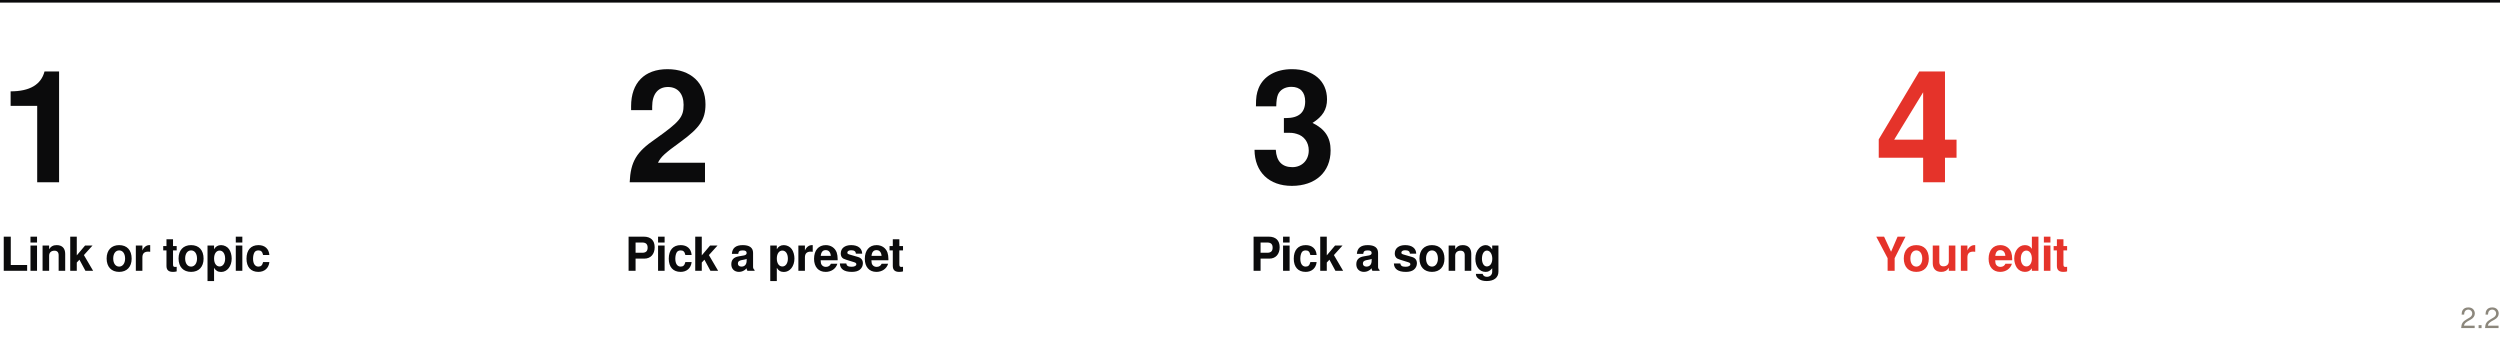
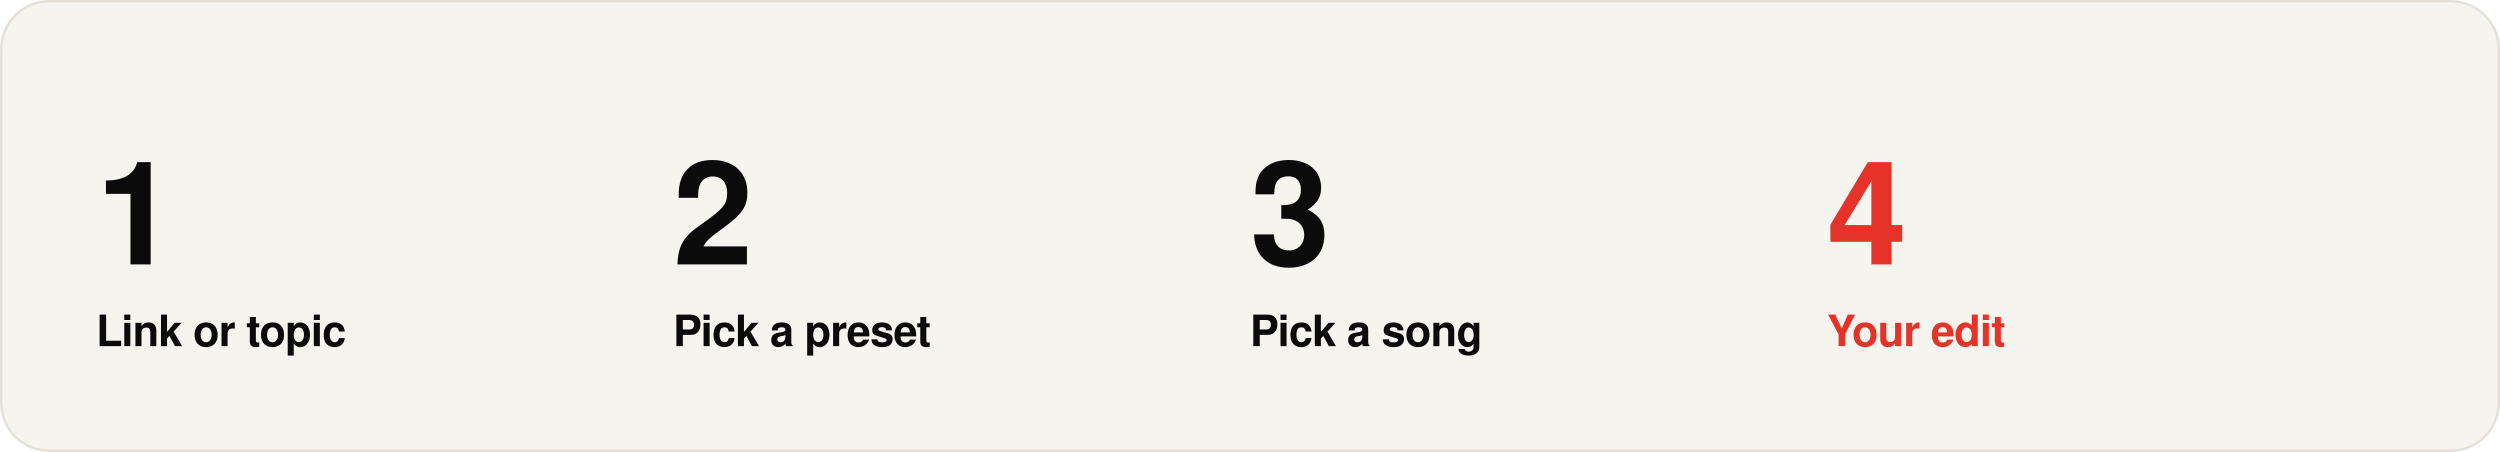
- <svg xmlns="http://www.w3.org/2000/svg" width="960" height="130" viewBox="0 0 960 130" role="img" aria-label="Link or topic, pick a preset, pick a song, your edit">
-   <line x1="0" y1="0.5" x2="960" y2="0.5" stroke="#0B0B0C" stroke-width="1" />
-   <text x="0" y="70" font-family="Helvetica Neue, Helvetica, Arial, Liberation Sans, sans-serif" font-weight="700" font-size="60" fill="#0B0B0C" text-anchor="start" letter-spacing="-3">1</text>
-   <text x="0" y="104" font-family="Helvetica Neue, Helvetica, Arial, Liberation Sans, sans-serif" font-weight="700" font-size="18" fill="#0B0B0C" text-anchor="start" letter-spacing="-0.3">Link or topic</text>
-   <text x="240" y="70" font-family="Helvetica Neue, Helvetica, Arial, Liberation Sans, sans-serif" font-weight="700" font-size="60" fill="#0B0B0C" text-anchor="start" letter-spacing="-3">2</text>
-   <text x="240" y="104" font-family="Helvetica Neue, Helvetica, Arial, Liberation Sans, sans-serif" font-weight="700" font-size="18" fill="#0B0B0C" text-anchor="start" letter-spacing="-0.3">Pick a preset</text>
-   <text x="480" y="70" font-family="Helvetica Neue, Helvetica, Arial, Liberation Sans, sans-serif" font-weight="700" font-size="60" fill="#0B0B0C" text-anchor="start" letter-spacing="-3">3</text>
-   <text x="480" y="104" font-family="Helvetica Neue, Helvetica, Arial, Liberation Sans, sans-serif" font-weight="700" font-size="18" fill="#0B0B0C" text-anchor="start" letter-spacing="-0.3">Pick a song</text>
-   <text x="720" y="70" font-family="Helvetica Neue, Helvetica, Arial, Liberation Sans, sans-serif" font-weight="700" font-size="60" fill="#E5332A" text-anchor="start" letter-spacing="-3">4</text>
-   <text x="720" y="104" font-family="Helvetica Neue, Helvetica, Arial, Liberation Sans, sans-serif" font-weight="700" font-size="18" fill="#E5332A" text-anchor="start" letter-spacing="-0.3">Your edit</text>
-   <text x="960" y="126" font-family="Helvetica Neue, Helvetica, Arial, Liberation Sans, sans-serif" font-weight="400" font-size="11" fill="#8C877C" text-anchor="end" letter-spacing="0">2.2</text>
+ <svg xmlns="http://www.w3.org/2000/svg" width="1040" height="188" viewBox="0 0 1040 188" role="img" aria-label="Link or topic, pick a preset, pick a song, your edit">
+   <rect x="0.5" y="0.5" width="1039" height="187" rx="20" fill="#F6F4EF" stroke="#E4E0D7" />
+   <g transform="translate(40,40)">
+     <text x="0" y="70" font-family="Helvetica Neue, Helvetica, Arial, Liberation Sans, sans-serif" font-weight="700" font-size="60" fill="#0B0B0C" text-anchor="start" letter-spacing="-3">1</text>
+     <text x="0" y="104" font-family="Helvetica Neue, Helvetica, Arial, Liberation Sans, sans-serif" font-weight="700" font-size="18" fill="#0B0B0C" text-anchor="start" letter-spacing="-0.3">Link or topic</text>
+     <text x="240" y="70" font-family="Helvetica Neue, Helvetica, Arial, Liberation Sans, sans-serif" font-weight="700" font-size="60" fill="#0B0B0C" text-anchor="start" letter-spacing="-3">2</text>
+     <text x="240" y="104" font-family="Helvetica Neue, Helvetica, Arial, Liberation Sans, sans-serif" font-weight="700" font-size="18" fill="#0B0B0C" text-anchor="start" letter-spacing="-0.3">Pick a preset</text>
+     <text x="480" y="70" font-family="Helvetica Neue, Helvetica, Arial, Liberation Sans, sans-serif" font-weight="700" font-size="60" fill="#0B0B0C" text-anchor="start" letter-spacing="-3">3</text>
+     <text x="480" y="104" font-family="Helvetica Neue, Helvetica, Arial, Liberation Sans, sans-serif" font-weight="700" font-size="18" fill="#0B0B0C" text-anchor="start" letter-spacing="-0.3">Pick a song</text>
+     <text x="720" y="70" font-family="Helvetica Neue, Helvetica, Arial, Liberation Sans, sans-serif" font-weight="700" font-size="60" fill="#E5332A" text-anchor="start" letter-spacing="-3">4</text>
+     <text x="720" y="104" font-family="Helvetica Neue, Helvetica, Arial, Liberation Sans, sans-serif" font-weight="700" font-size="18" fill="#E5332A" text-anchor="start" letter-spacing="-0.3">Your edit</text>
+   </g>
</svg>
